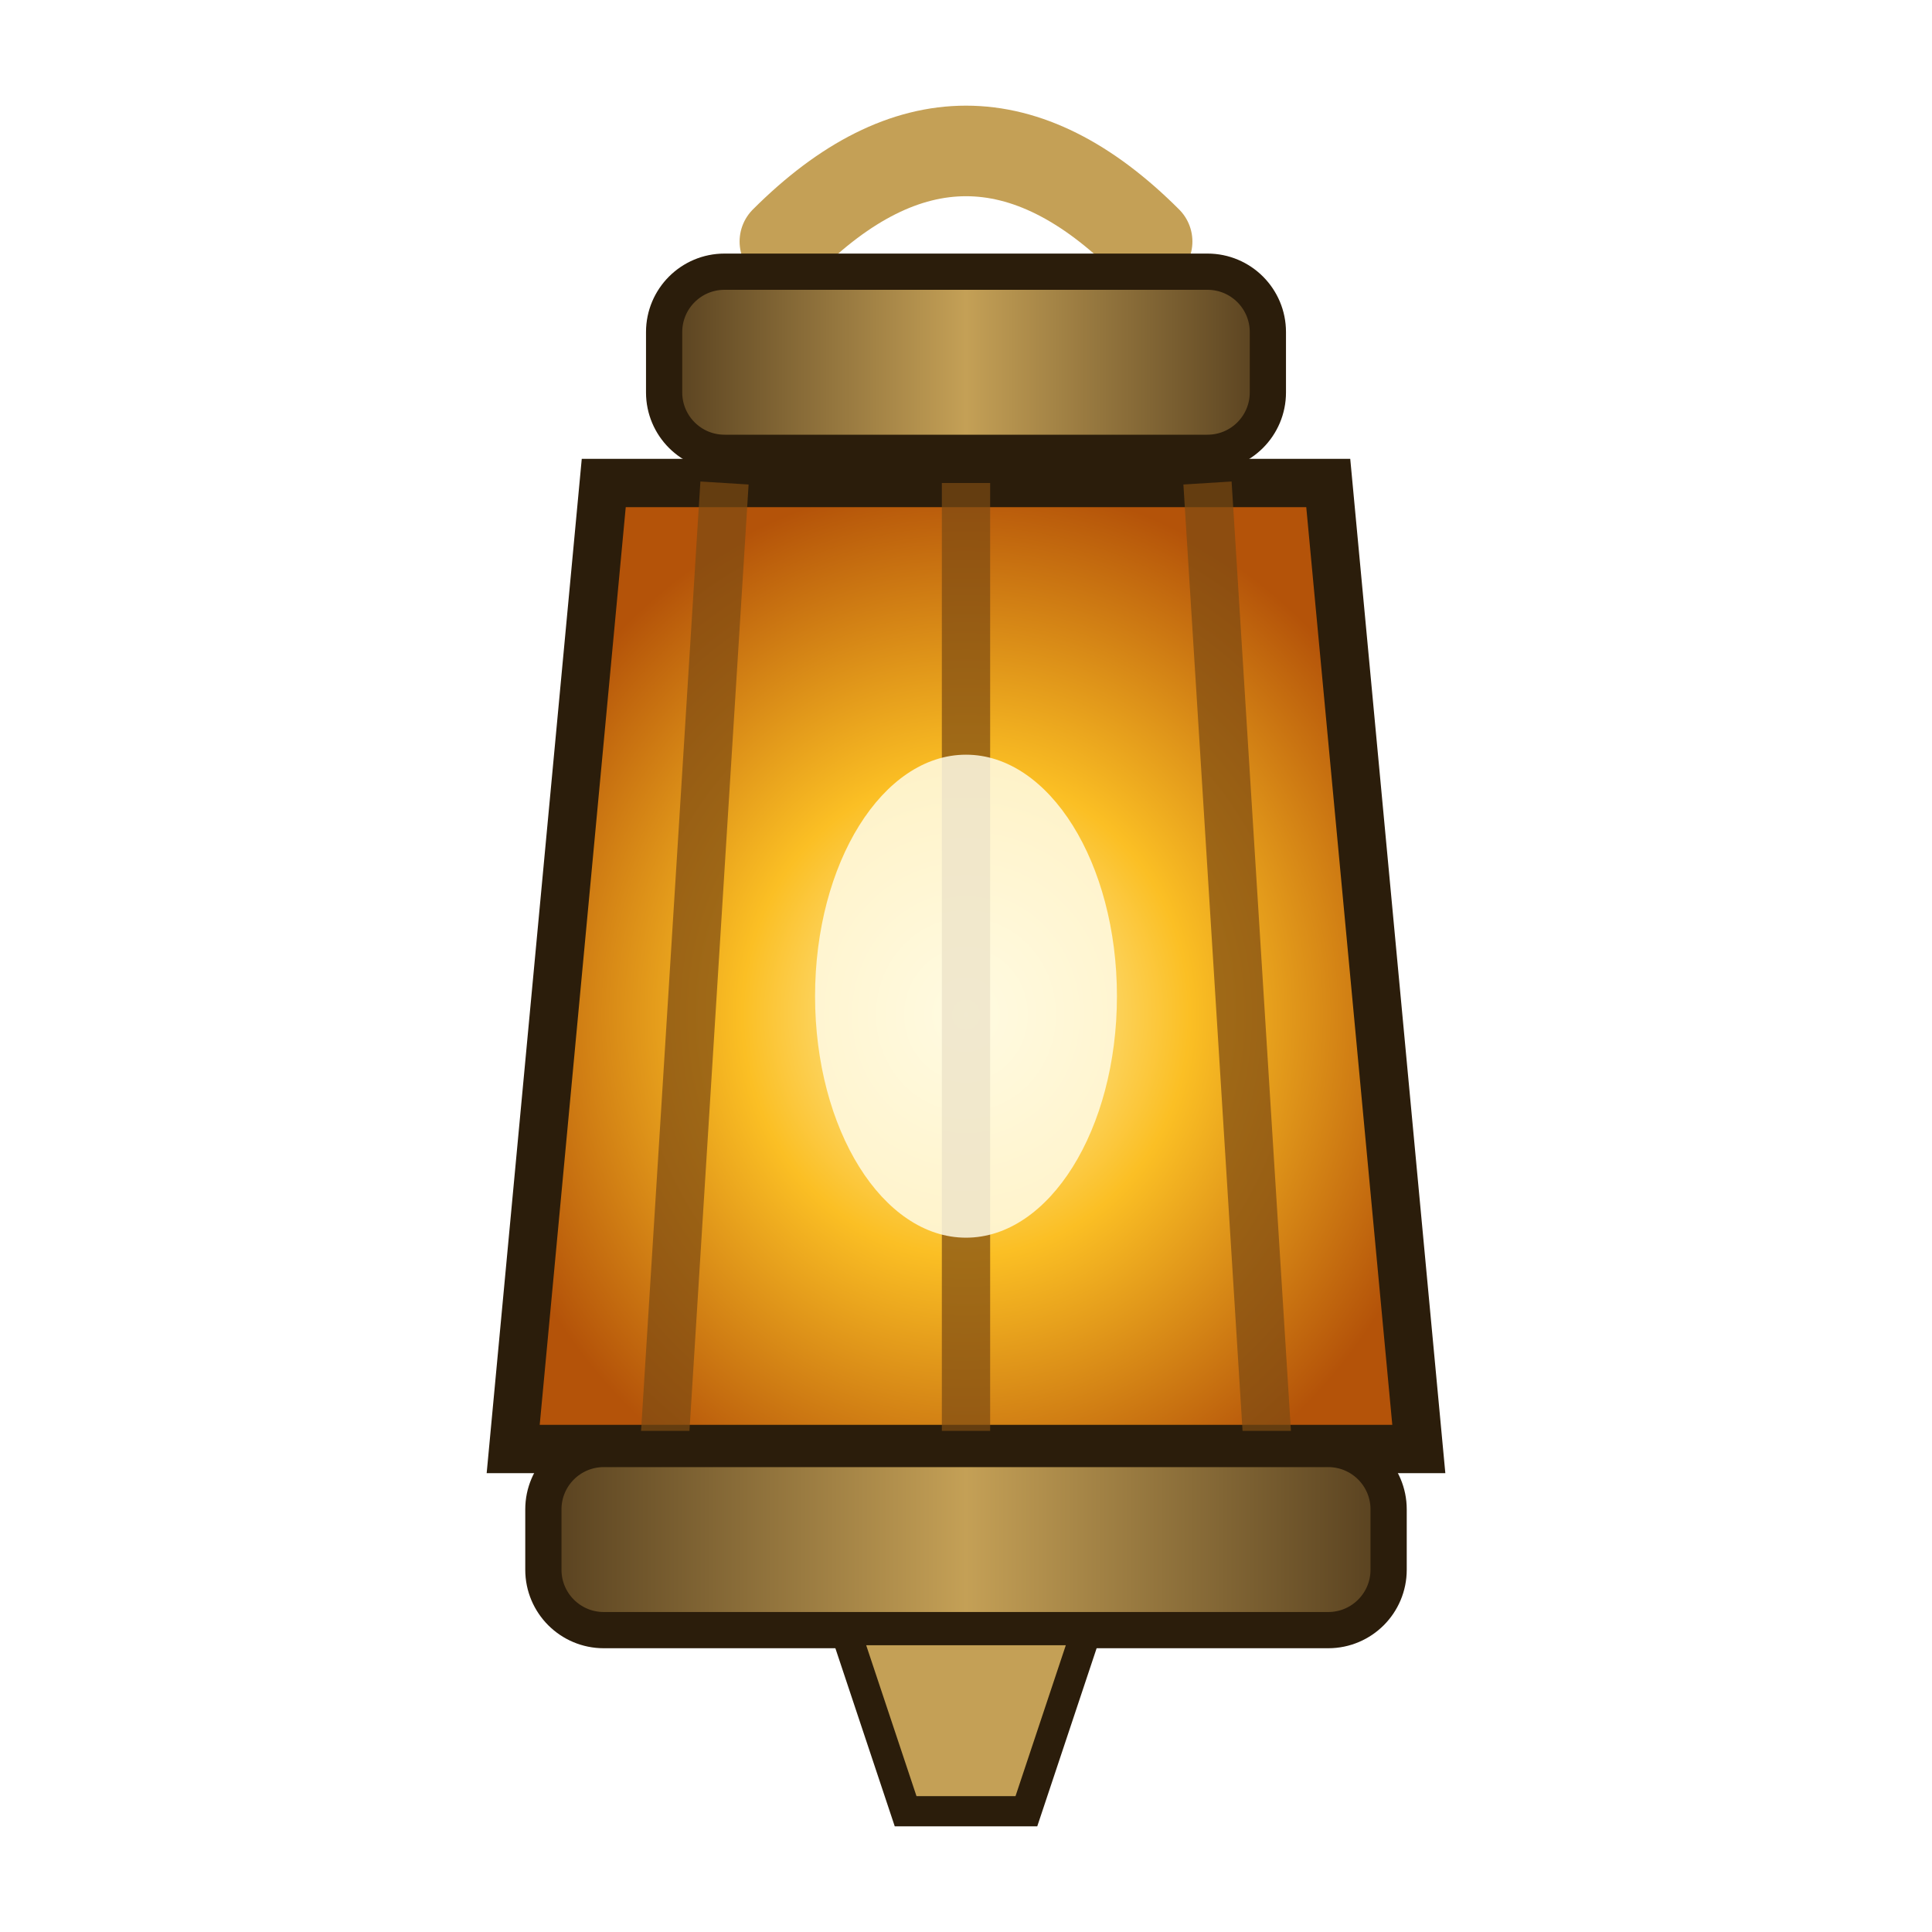
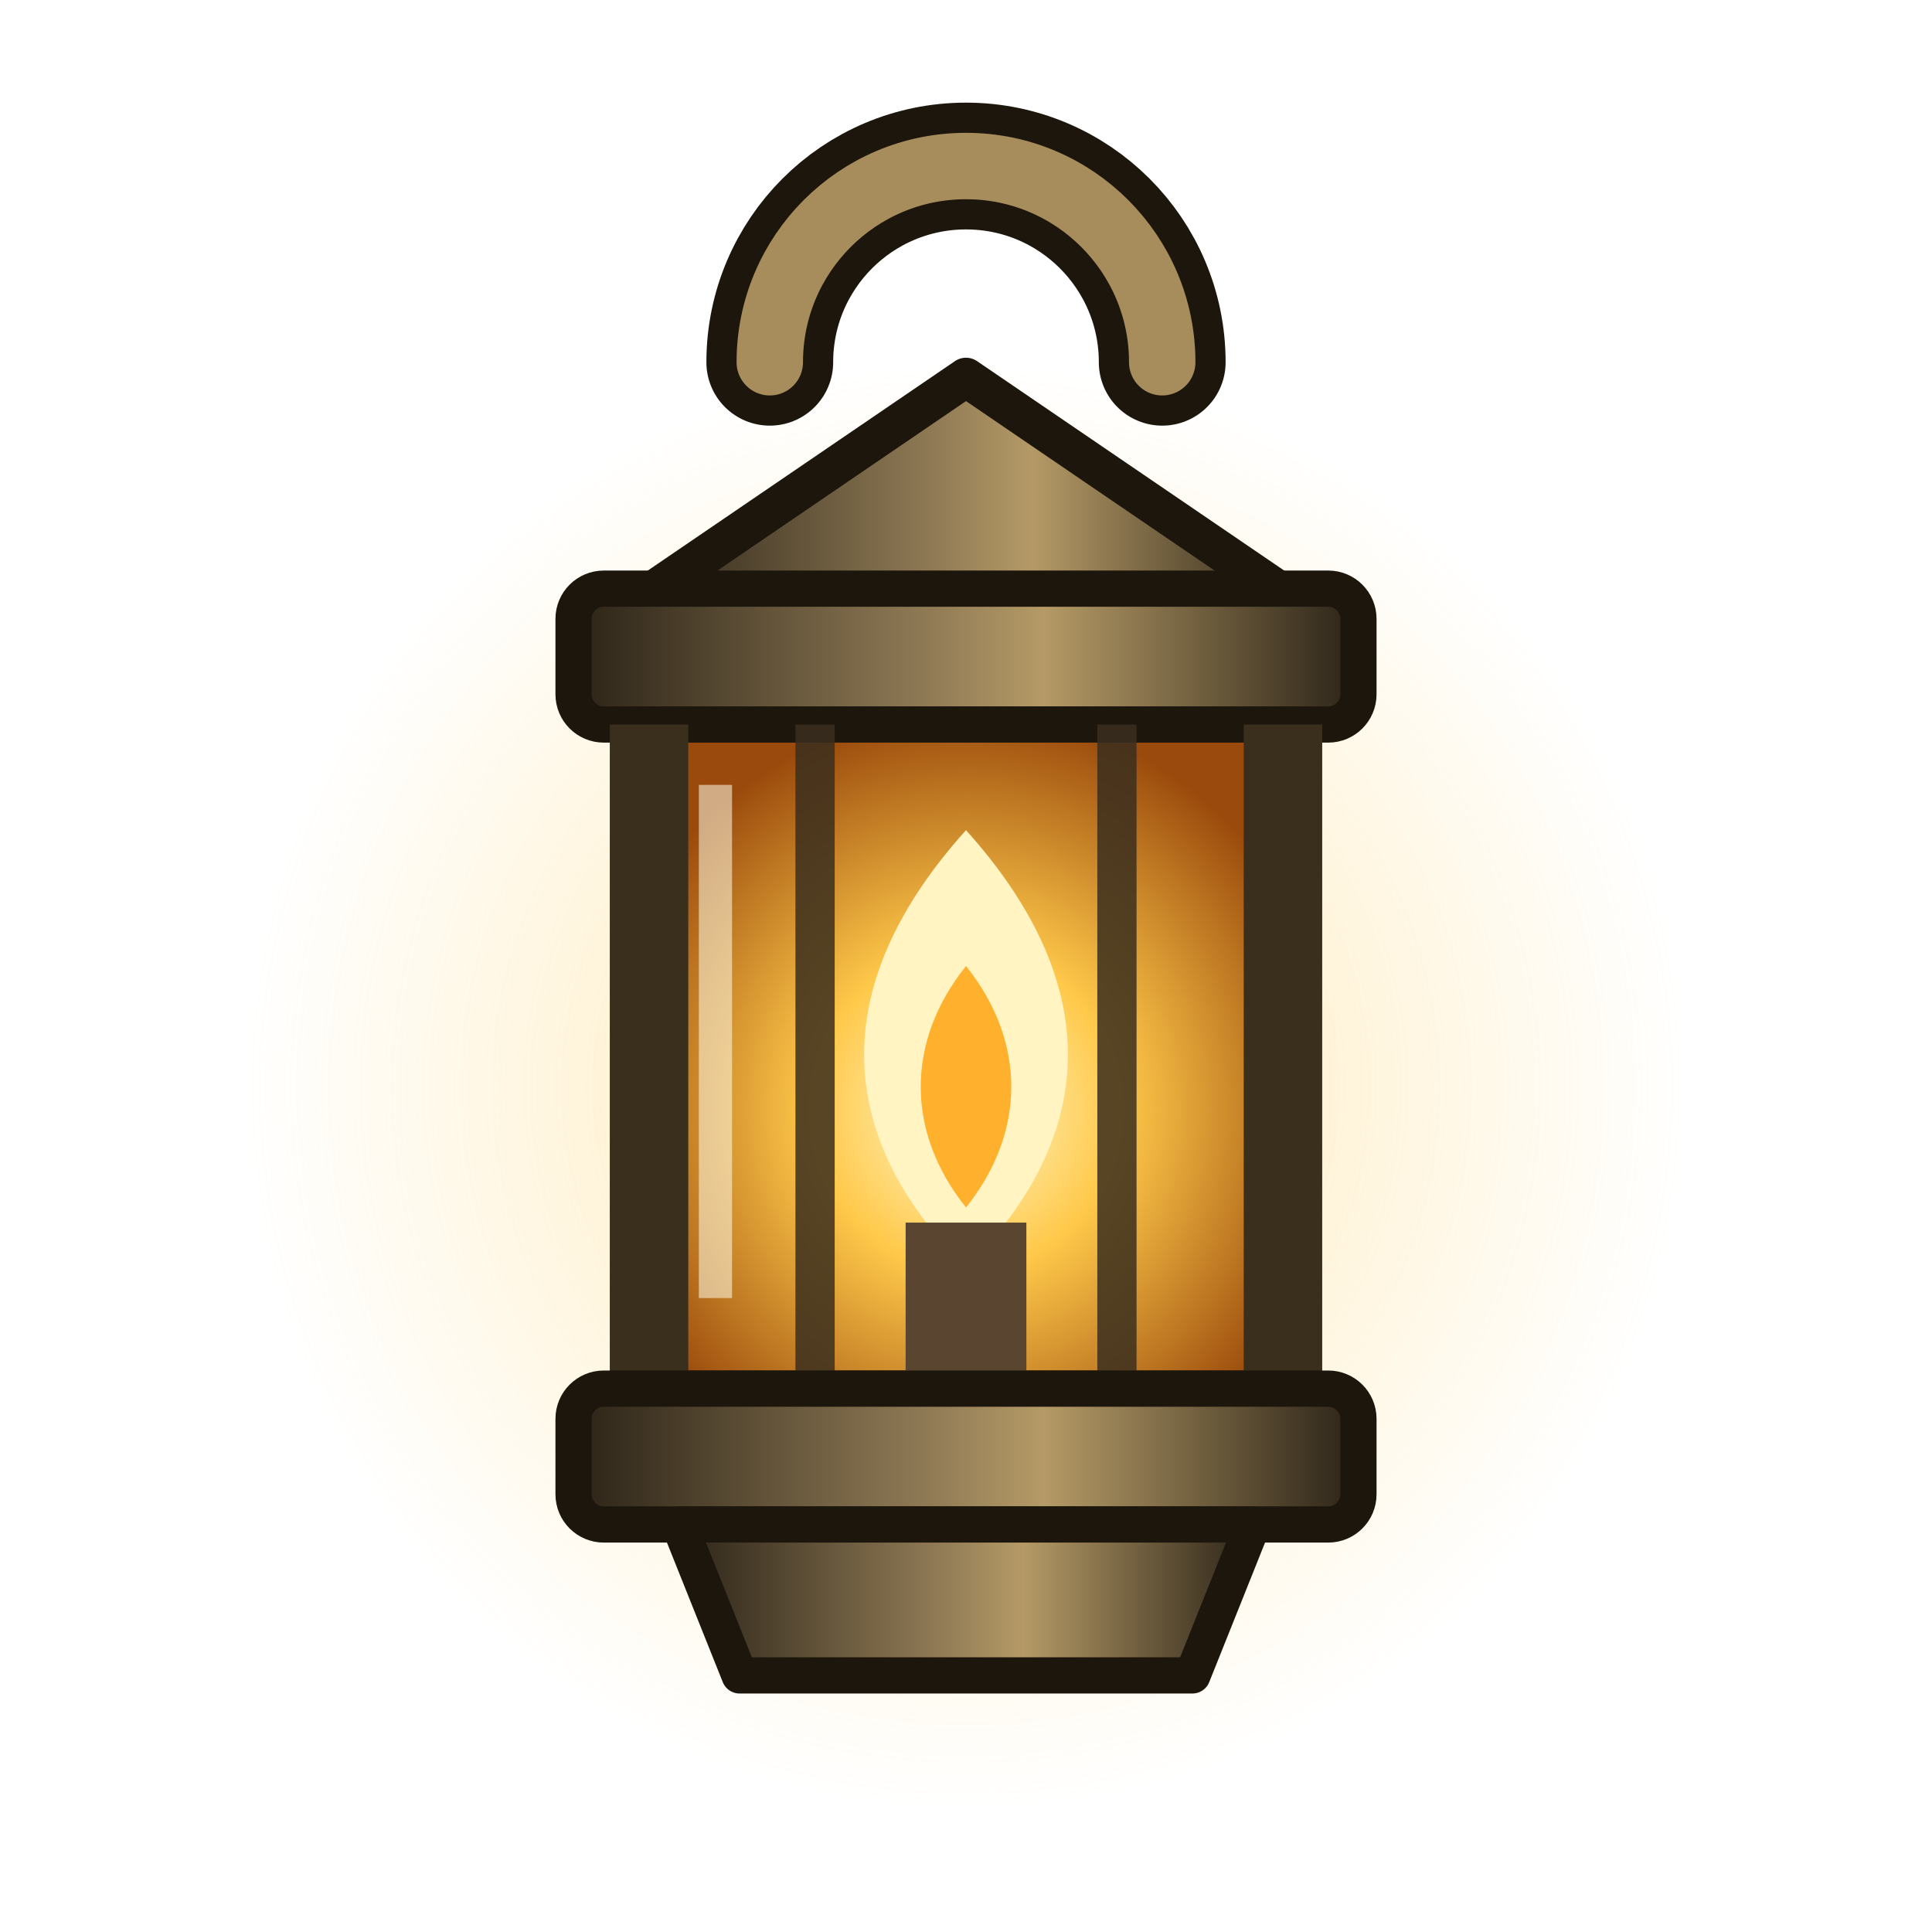
<svg xmlns="http://www.w3.org/2000/svg" viewBox="0 0 64 64">
  <defs>
-     <radialGradient id="g" cx="50%" cy="55%" r="55%">
-       <stop offset="0" stop-color="#fff7c2" />
-       <stop offset=".45" stop-color="#fbbf24" />
-       <stop offset="1" stop-color="#b45309" />
+     <radialGradient id="glow" cx="50%" cy="58%" r="60%">
+       <stop offset="0" stop-color="#fff8d0" />
+       <stop offset=".4" stop-color="#ffc94a" />
+       <stop offset="1" stop-color="#9a4a0c" />
    </radialGradient>
-     <linearGradient id="m" x1="0" y1="0" x2="1" y2="0">
-       <stop offset="0" stop-color="#57401f" />
-       <stop offset=".5" stop-color="#c4a056" />
-       <stop offset="1" stop-color="#57401f" />
+     <linearGradient id="iron" x1="0" y1="0" x2="1" y2="0">
+       <stop offset="0" stop-color="#2c2418" />
+       <stop offset=".45" stop-color="#8f7a55" />
+       <stop offset=".6" stop-color="#b59a66" />
+       <stop offset="1" stop-color="#2c2418" />
    </linearGradient>
+     <radialGradient id="halo" cx="50%" cy="50%" r="50%">
+       <stop offset="0" stop-color="#ffcf5a" stop-opacity=".45" />
+       <stop offset="1" stop-color="#ffcf5a" stop-opacity="0" />
+     </radialGradient>
  </defs>
-   <path d="M26 8 Q32 2 38 8" fill="none" stroke="#c4a056" stroke-width="3" stroke-linecap="round" />
-   <rect x="22" y="9" width="20" height="6" rx="2" fill="url(#m)" stroke="#2b1d0b" stroke-width="1.2" />
-   <path d="M20 16 H44 L47 48 H17 Z" fill="url(#g)" stroke="#2b1d0b" stroke-width="1.6" />
-   <path d="M32 16 V48 M24 16 L22 48 M40 16 L42 48" stroke="#7c4a12" stroke-width="1.6" opacity=".7" />
-   <ellipse cx="32" cy="33" rx="5" ry="8" fill="#fffbe6" opacity=".85" />
-   <rect x="18" y="48" width="28" height="6" rx="2" fill="url(#m)" stroke="#2b1d0b" stroke-width="1.2" />
-   <path d="M28 54 H36 L34 60 H30 Z" fill="#c4a056" stroke="#2b1d0b" stroke-width="1" />
+   <circle cx="32" cy="36" r="24" fill="url(#halo)" />
+   <path d="M25.5 12 A6.5 6.5 0 0 1 38.5 12" fill="none" stroke="#1d160d" stroke-width="4.2" stroke-linecap="round" />
+   <path d="M25.5 12 A6.5 6.5 0 0 1 38.5 12" fill="none" stroke="#a88d5c" stroke-width="2.2" stroke-linecap="round" />
+   <path d="M21 20 L32 12.5 L43 20 Z" fill="url(#iron)" stroke="#1d160d" stroke-width="1.3" stroke-linejoin="round" />
+   <rect x="19" y="19.5" width="26" height="4.5" rx="1" fill="url(#iron)" stroke="#1d160d" stroke-width="1.2" />
+   <rect x="21.5" y="24" width="21" height="22" fill="url(#glow)" stroke="#1d160d" stroke-width="1.2" />
+   <path d="M32 27.5 C36.5 32.5 36.5 37.5 32 42 C27.5 37.5 27.5 32.5 32 27.5 Z" fill="#fff4c2" />
+   <path d="M32 32 C34 34.5 34 37.5 32 40 C30 37.5 30 34.5 32 32 Z" fill="#ffb12e" />
+   <rect x="30" y="40.5" width="4" height="5.5" fill="#5a4630" />
+   <path d="M21.5 24 V46 M42.5 24 V46" stroke="#3a2e1d" stroke-width="2.6" />
+   <path d="M27 24 V46 M37 24 V46" stroke="#3a2e1d" stroke-width="1.3" opacity=".85" />
+   <path d="M23.7 26 V43" stroke="#fffbe6" stroke-width="1.1" opacity=".55" />
+   <rect x="19" y="46" width="26" height="4.5" rx="1" fill="url(#iron)" stroke="#1d160d" stroke-width="1.2" />
+   <path d="M22.5 50.5 H41.5 L39.5 55.5 H24.5 Z" fill="url(#iron)" stroke="#1d160d" stroke-width="1.2" stroke-linejoin="round" />
</svg>
